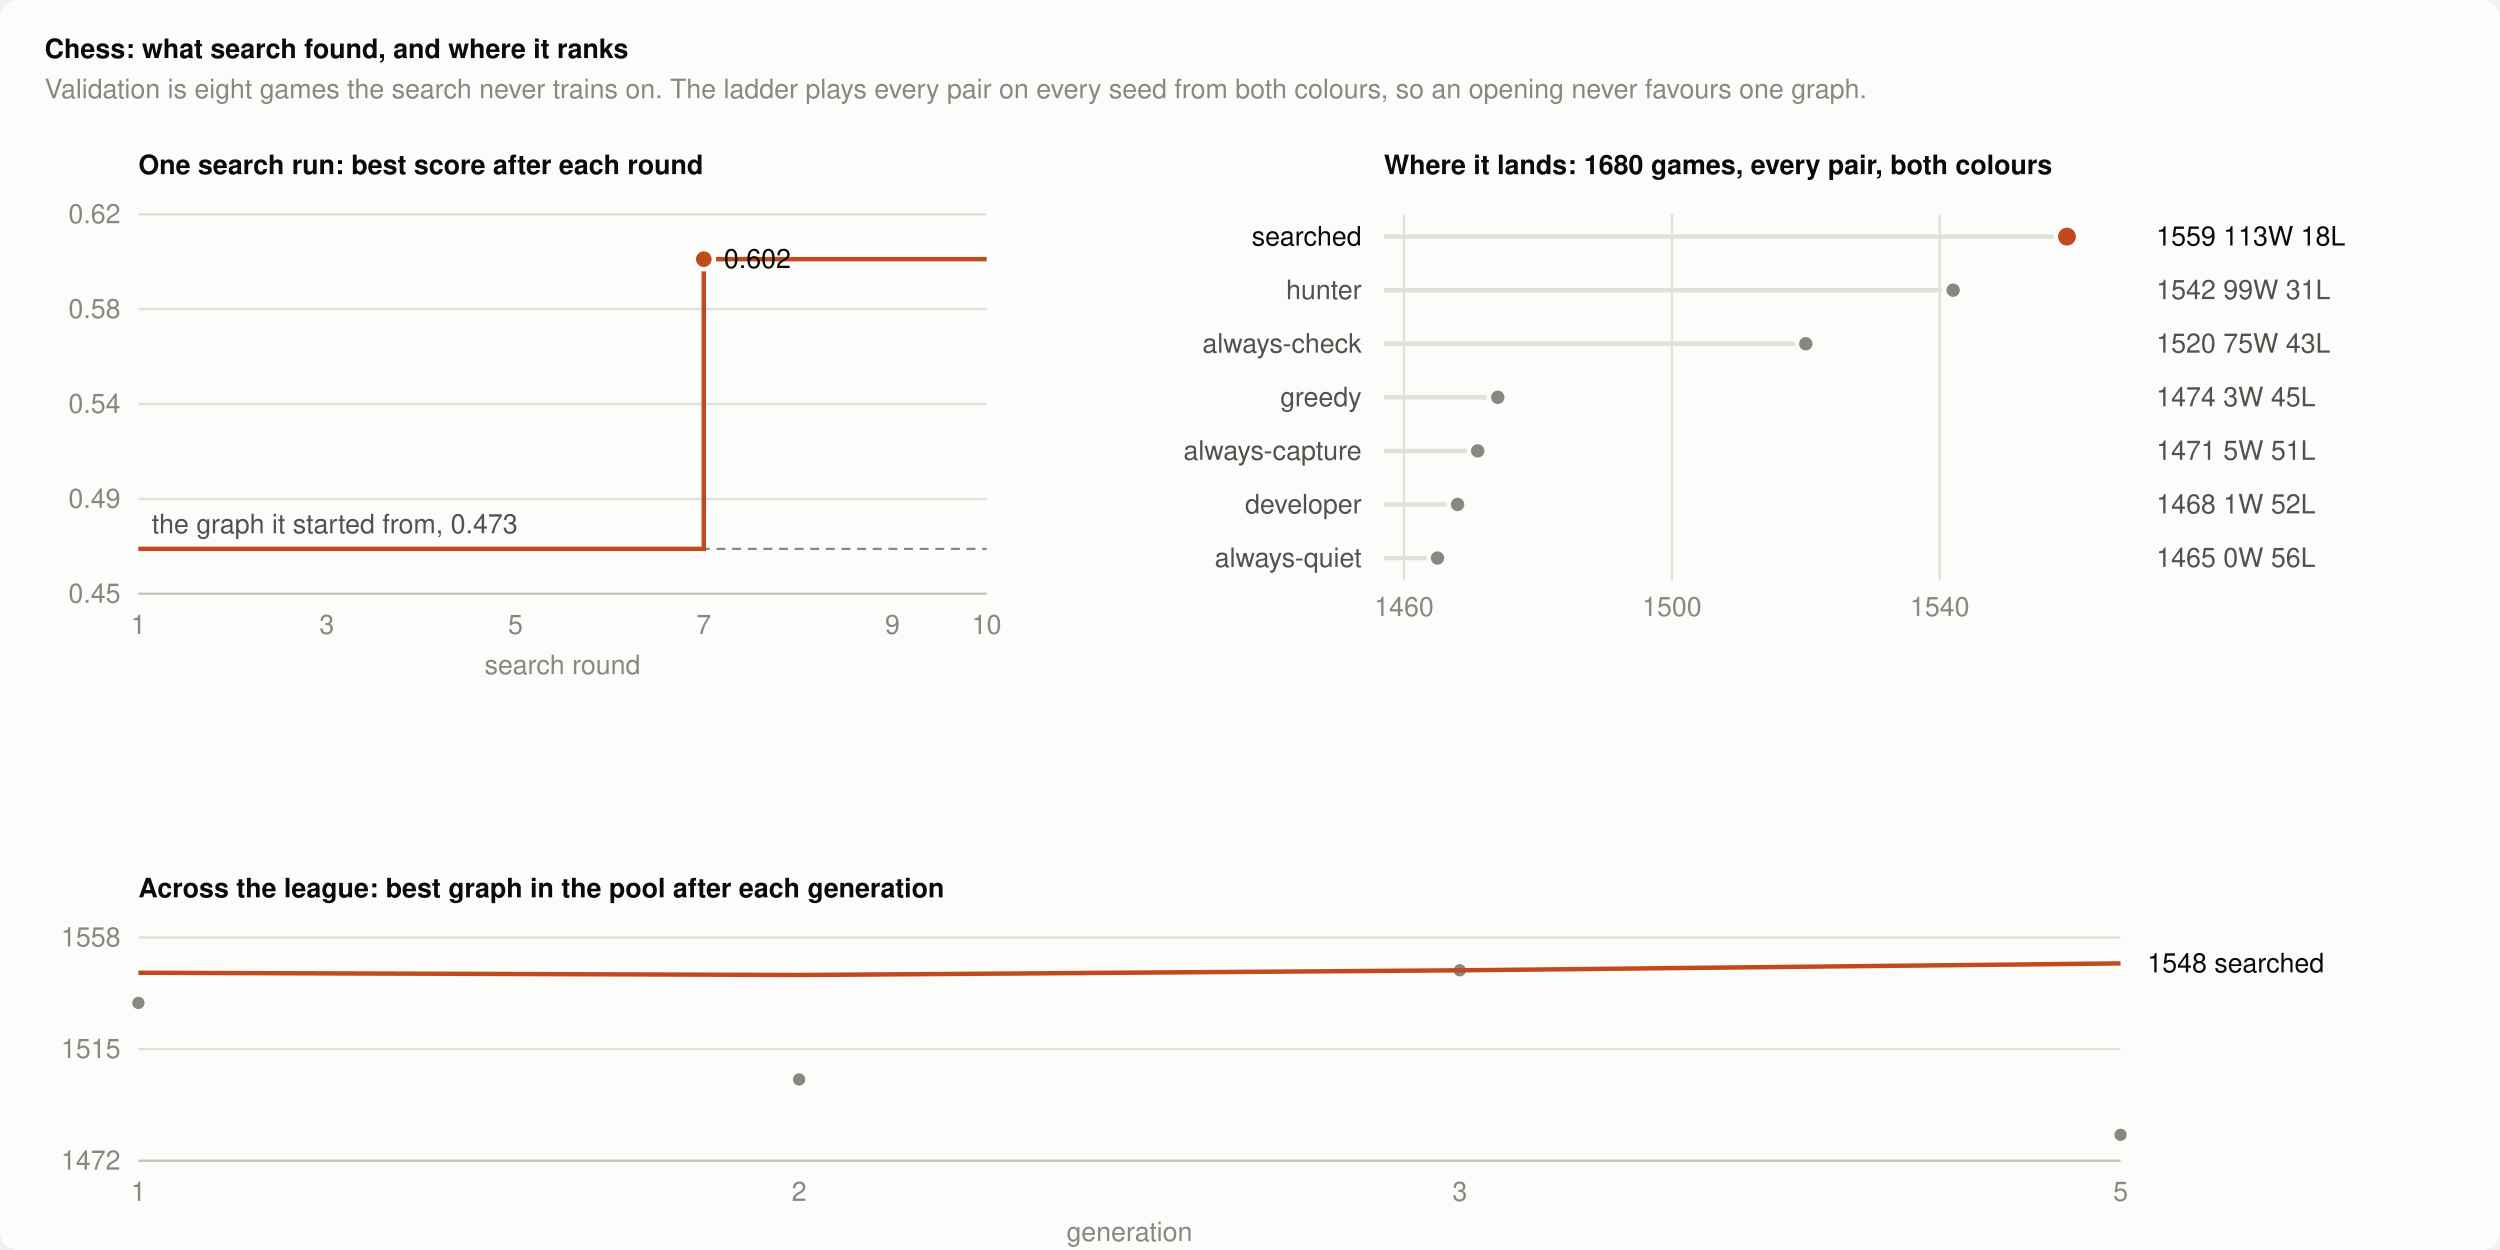
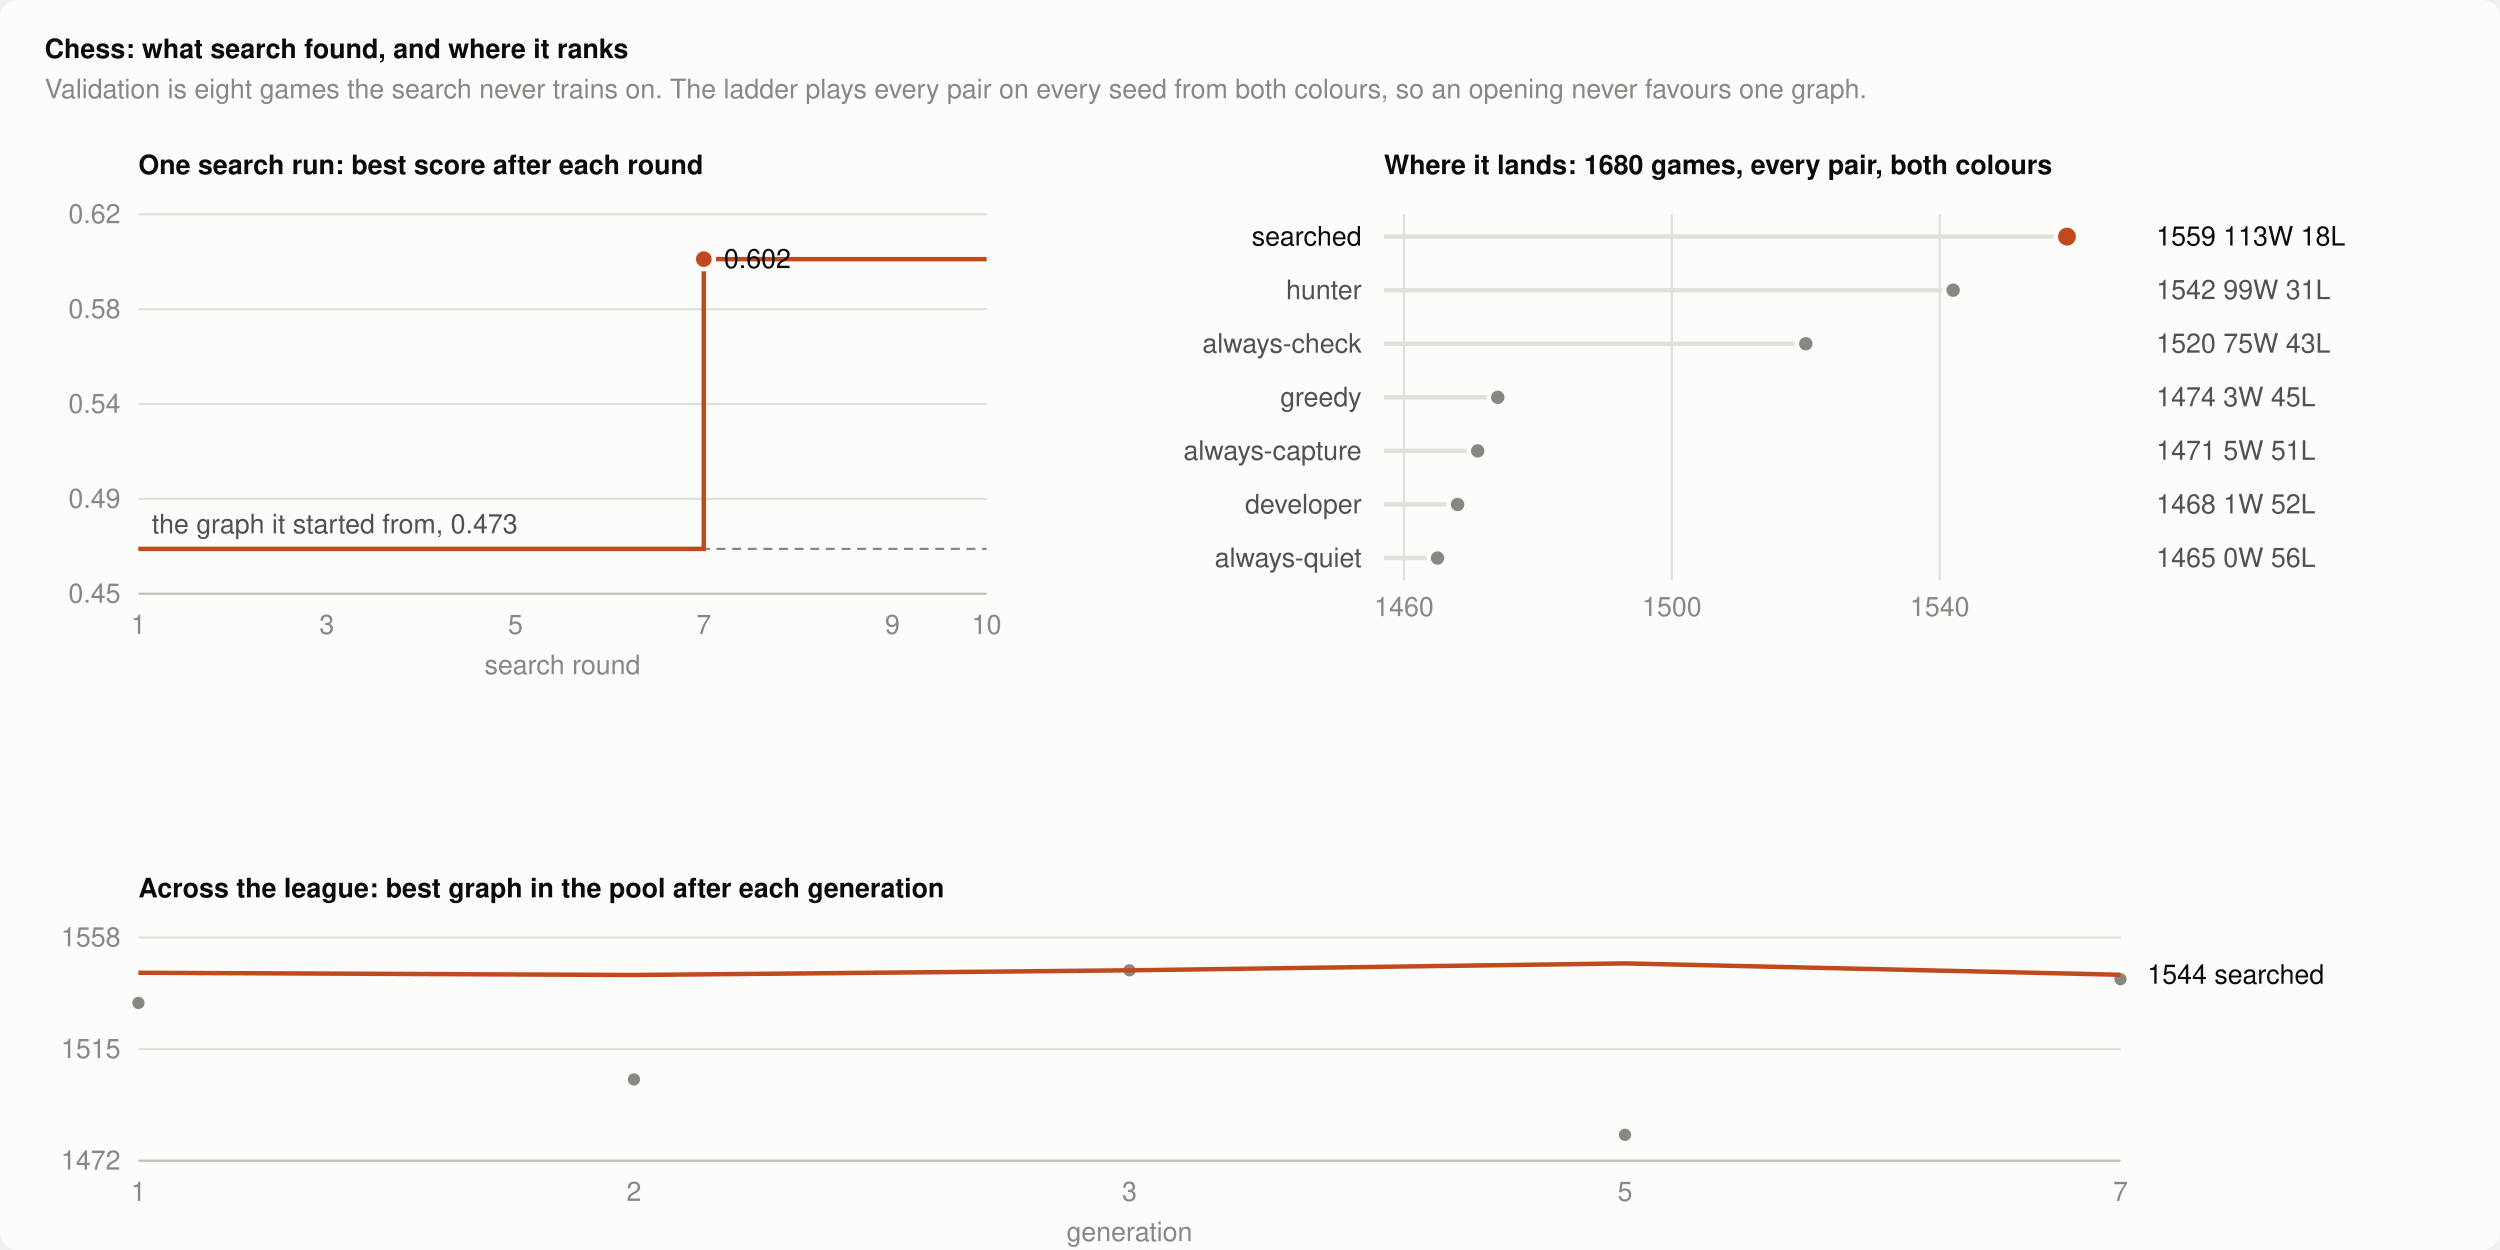
<svg xmlns="http://www.w3.org/2000/svg" viewBox="0 0 1120 560" width="1120" height="560" role="img" aria-labelledby="t d" font-family="-apple-system, Segoe UI, Helvetica, Arial, sans-serif">
  <style>
text{font-size:12px}.surface{fill:#fcfcfb}.ink{fill:#0b0b0b}.ink2{fill:#52514e}.muted{fill:#898781}
.grid{stroke:#e1e0d9}.axis{stroke:#c3c2b7}.rule{stroke:#e1e0d9;stroke-width:2}
.seed{stroke:#898781;stroke-width:1;stroke-dasharray:4 3}
.line{stroke:#c0491d}.dot{fill:#c0491d;stroke:#fcfcfb}.plain{fill:#898781;stroke:#fcfcfb}
@media (prefers-color-scheme: dark){
.surface{fill:#1a1a19}.ink{fill:#ffffff}.ink2{fill:#c3c2b7}.muted{fill:#898781}
.grid{stroke:#2c2c2a}.axis{stroke:#383835}.rule{stroke:#2c2c2a}.seed{stroke:#6b6963}
.line{stroke:#e0653c}.dot{fill:#e0653c;stroke:#1a1a19}.plain{fill:#6b6963;stroke:#1a1a19}}
</style>
  <rect class="surface" width="1120" height="560" rx="8" />
  <text class="ink" x="20" y="26" font-size="15" font-weight="600">Chess: what search found, and where it ranks</text>
  <text class="muted" x="20" y="44">Validation is eight games the search never trains on. The ladder plays every pair on every seed from both colours, so an opening never favours one graph.</text>
  <text class="ink" x="62.0" y="78.0" text-anchor="start" font-weight="600">One search run: best score after each round</text>
  <line class="axis" x1="62" x2="442" y1="266.0" y2="266.0" />
  <text class="muted" x="54.0" y="270.0" text-anchor="end">0.45</text>
  <line class="grid" x1="62" x2="442" y1="223.5" y2="223.5" />
  <text class="muted" x="54.0" y="227.5" text-anchor="end">0.49</text>
  <line class="grid" x1="62" x2="442" y1="181.0" y2="181.0" />
  <text class="muted" x="54.0" y="185.0" text-anchor="end">0.54</text>
  <line class="grid" x1="62" x2="442" y1="138.5" y2="138.5" />
  <text class="muted" x="54.0" y="142.5" text-anchor="end">0.58</text>
  <line class="grid" x1="62" x2="442" y1="96.0" y2="96.0" />
  <text class="muted" x="54.0" y="100.0" text-anchor="end">0.62</text>
  <text class="muted" x="62.0" y="284.0" text-anchor="middle">1</text>
  <text class="muted" x="146.4" y="284.0" text-anchor="middle">3</text>
  <text class="muted" x="230.9" y="284.0" text-anchor="middle">5</text>
  <text class="muted" x="315.3" y="284.0" text-anchor="middle">7</text>
  <text class="muted" x="399.8" y="284.0" text-anchor="middle">9</text>
  <text class="muted" x="442.0" y="284.0" text-anchor="middle">10</text>
  <text class="muted" x="252.0" y="302.0" text-anchor="middle">search round</text>
  <line class="seed" x1="62" x2="442" y1="245.9" y2="245.9" />
  <text class="ink2" x="68.0" y="238.9" text-anchor="start">the graph it started from, 0.473</text>
  <path class="line" d="M62.0,245.9H104.2V245.9H146.4V245.9H188.7V245.9H230.9V245.9H273.1V245.9H315.3V116.1H357.6V116.1H399.8V116.1H442.0V116.1" fill="none" stroke-width="2" />
  <circle class="dot" cx="315.3" cy="116.1" r="4.5" stroke-width="2" />
  <text class="ink" x="324.3" y="120.1" text-anchor="start">0.602</text>
  <text class="ink" x="620.0" y="78.0" text-anchor="start" font-weight="600">Where it lands: 1680 games, every pair, both colours</text>
  <line class="grid" x1="629.0" x2="629.0" y1="96" y2="260.0" />
  <text class="muted" x="629.0" y="276.0" text-anchor="middle">1460</text>
  <line class="grid" x1="749.0" x2="749.0" y1="96" y2="260.0" />
  <text class="muted" x="749.0" y="276.0" text-anchor="middle">1500</text>
  <line class="grid" x1="869.0" x2="869.0" y1="96" y2="260.0" />
  <text class="muted" x="869.0" y="276.0" text-anchor="middle">1540</text>
  <text class="ink" x="610.0" y="110.0" text-anchor="end">searched</text>
  <line class="rule" x1="620.0" x2="926.0" y1="106.0" y2="106.0" />
  <circle class="dot" cx="926.0" cy="106.0" r="5" stroke-width="2" />
  <text class="ink" x="966.0" y="110.0" text-anchor="start">1559   113W 18L</text>
  <text class="ink2" x="610.0" y="134.0" text-anchor="end">hunter</text>
  <line class="rule" x1="620.0" x2="875.0" y1="130.0" y2="130.0" />
  <circle class="plain" cx="875.0" cy="130.0" r="4" stroke-width="2" />
  <text class="ink2" x="966.0" y="134.0" text-anchor="start">1542   99W 31L</text>
  <text class="ink2" x="610.0" y="158.0" text-anchor="end">always-check</text>
  <line class="rule" x1="620.0" x2="809.0" y1="154.0" y2="154.0" />
  <circle class="plain" cx="809.0" cy="154.0" r="4" stroke-width="2" />
  <text class="ink2" x="966.0" y="158.0" text-anchor="start">1520   75W 43L</text>
  <text class="ink2" x="610.0" y="182.0" text-anchor="end">greedy</text>
  <line class="rule" x1="620.0" x2="671.0" y1="178.0" y2="178.0" />
  <circle class="plain" cx="671.0" cy="178.0" r="4" stroke-width="2" />
  <text class="ink2" x="966.0" y="182.0" text-anchor="start">1474   3W 45L</text>
  <text class="ink2" x="610.0" y="206.0" text-anchor="end">always-capture</text>
  <line class="rule" x1="620.0" x2="662.0" y1="202.0" y2="202.0" />
  <circle class="plain" cx="662.0" cy="202.0" r="4" stroke-width="2" />
  <text class="ink2" x="966.0" y="206.0" text-anchor="start">1471   5W 51L</text>
  <text class="ink2" x="610.0" y="230.0" text-anchor="end">developer</text>
  <line class="rule" x1="620.0" x2="653.0" y1="226.0" y2="226.0" />
  <circle class="plain" cx="653.0" cy="226.0" r="4" stroke-width="2" />
  <text class="ink2" x="966.0" y="230.0" text-anchor="start">1468   1W 52L</text>
  <text class="ink2" x="610.0" y="254.0" text-anchor="end">always-quiet</text>
  <line class="rule" x1="620.0" x2="644.0" y1="250.0" y2="250.0" />
  <circle class="plain" cx="644.0" cy="250.0" r="4" stroke-width="2" />
  <text class="ink2" x="966.0" y="254.0" text-anchor="start">1465   0W 56L</text>
  <text class="ink" x="62.0" y="402.0" text-anchor="start" font-weight="600">Across the league: best graph in the pool after each generation</text>
  <line class="axis" x1="62" x2="950" y1="520.0" y2="520.0" />
  <text class="muted" x="54.0" y="524.0" text-anchor="end">1472</text>
  <line class="grid" x1="62" x2="950" y1="470.0" y2="470.0" />
  <text class="muted" x="54.0" y="474.0" text-anchor="end">1515</text>
  <line class="grid" x1="62" x2="950" y1="420.0" y2="420.0" />
  <text class="muted" x="54.0" y="424.0" text-anchor="end">1558</text>
  <text class="muted" x="62.0" y="538.0" text-anchor="middle">1</text>
-   <text class="muted" x="358.0" y="538.0" text-anchor="middle">2</text>
-   <text class="muted" x="654.0" y="538.0" text-anchor="middle">3</text>
-   <text class="muted" x="950.0" y="538.0" text-anchor="middle">5</text>
+   <text class="muted" x="284.0" y="538.0" text-anchor="middle">2</text>
+   <text class="muted" x="506.0" y="538.0" text-anchor="middle">3</text>
+   <text class="muted" x="728.0" y="538.0" text-anchor="middle">5</text>
+   <text class="muted" x="950.0" y="538.0" text-anchor="middle">7</text>
  <text class="muted" x="506.0" y="556.0" text-anchor="middle">generation</text>
  <circle class="plain" cx="62.0" cy="449.3" r="3.5" stroke-width="1.5" />
-   <circle class="plain" cx="358.0" cy="483.6" r="3.5" stroke-width="1.5" />
-   <circle class="plain" cx="654.0" cy="434.7" r="3.5" stroke-width="1.5" />
-   <circle class="plain" cx="950.0" cy="508.4" r="3.5" stroke-width="1.5" />
-   <path class="line" d="M62.0,435.8L358.0,436.8L654.0,434.7L950.0,431.6" fill="none" stroke-width="2" />
-   <text class="ink" x="962.0" y="435.6" text-anchor="start">1548  searched</text>
+   <circle class="plain" cx="284.0" cy="483.6" r="3.5" stroke-width="1.5" />
+   <circle class="plain" cx="506.0" cy="434.7" r="3.5" stroke-width="1.5" />
+   <circle class="plain" cx="728.0" cy="508.4" r="3.5" stroke-width="1.5" />
+   <circle class="plain" cx="950.0" cy="438.7" r="3.5" stroke-width="1.5" />
+   <path class="line" d="M62.0,435.8L284.0,436.8L506.0,434.7L728.0,431.6L950.0,436.7" fill="none" stroke-width="2" />
+   <text class="ink" x="962.0" y="440.7" text-anchor="start">1544  searched</text>
  <text class="muted" x="62.0" y="572.0" text-anchor="start">A grey dot is the challenger that generation bred; the line is the best graph in the pool, rated over every game played.</text>
</svg>
